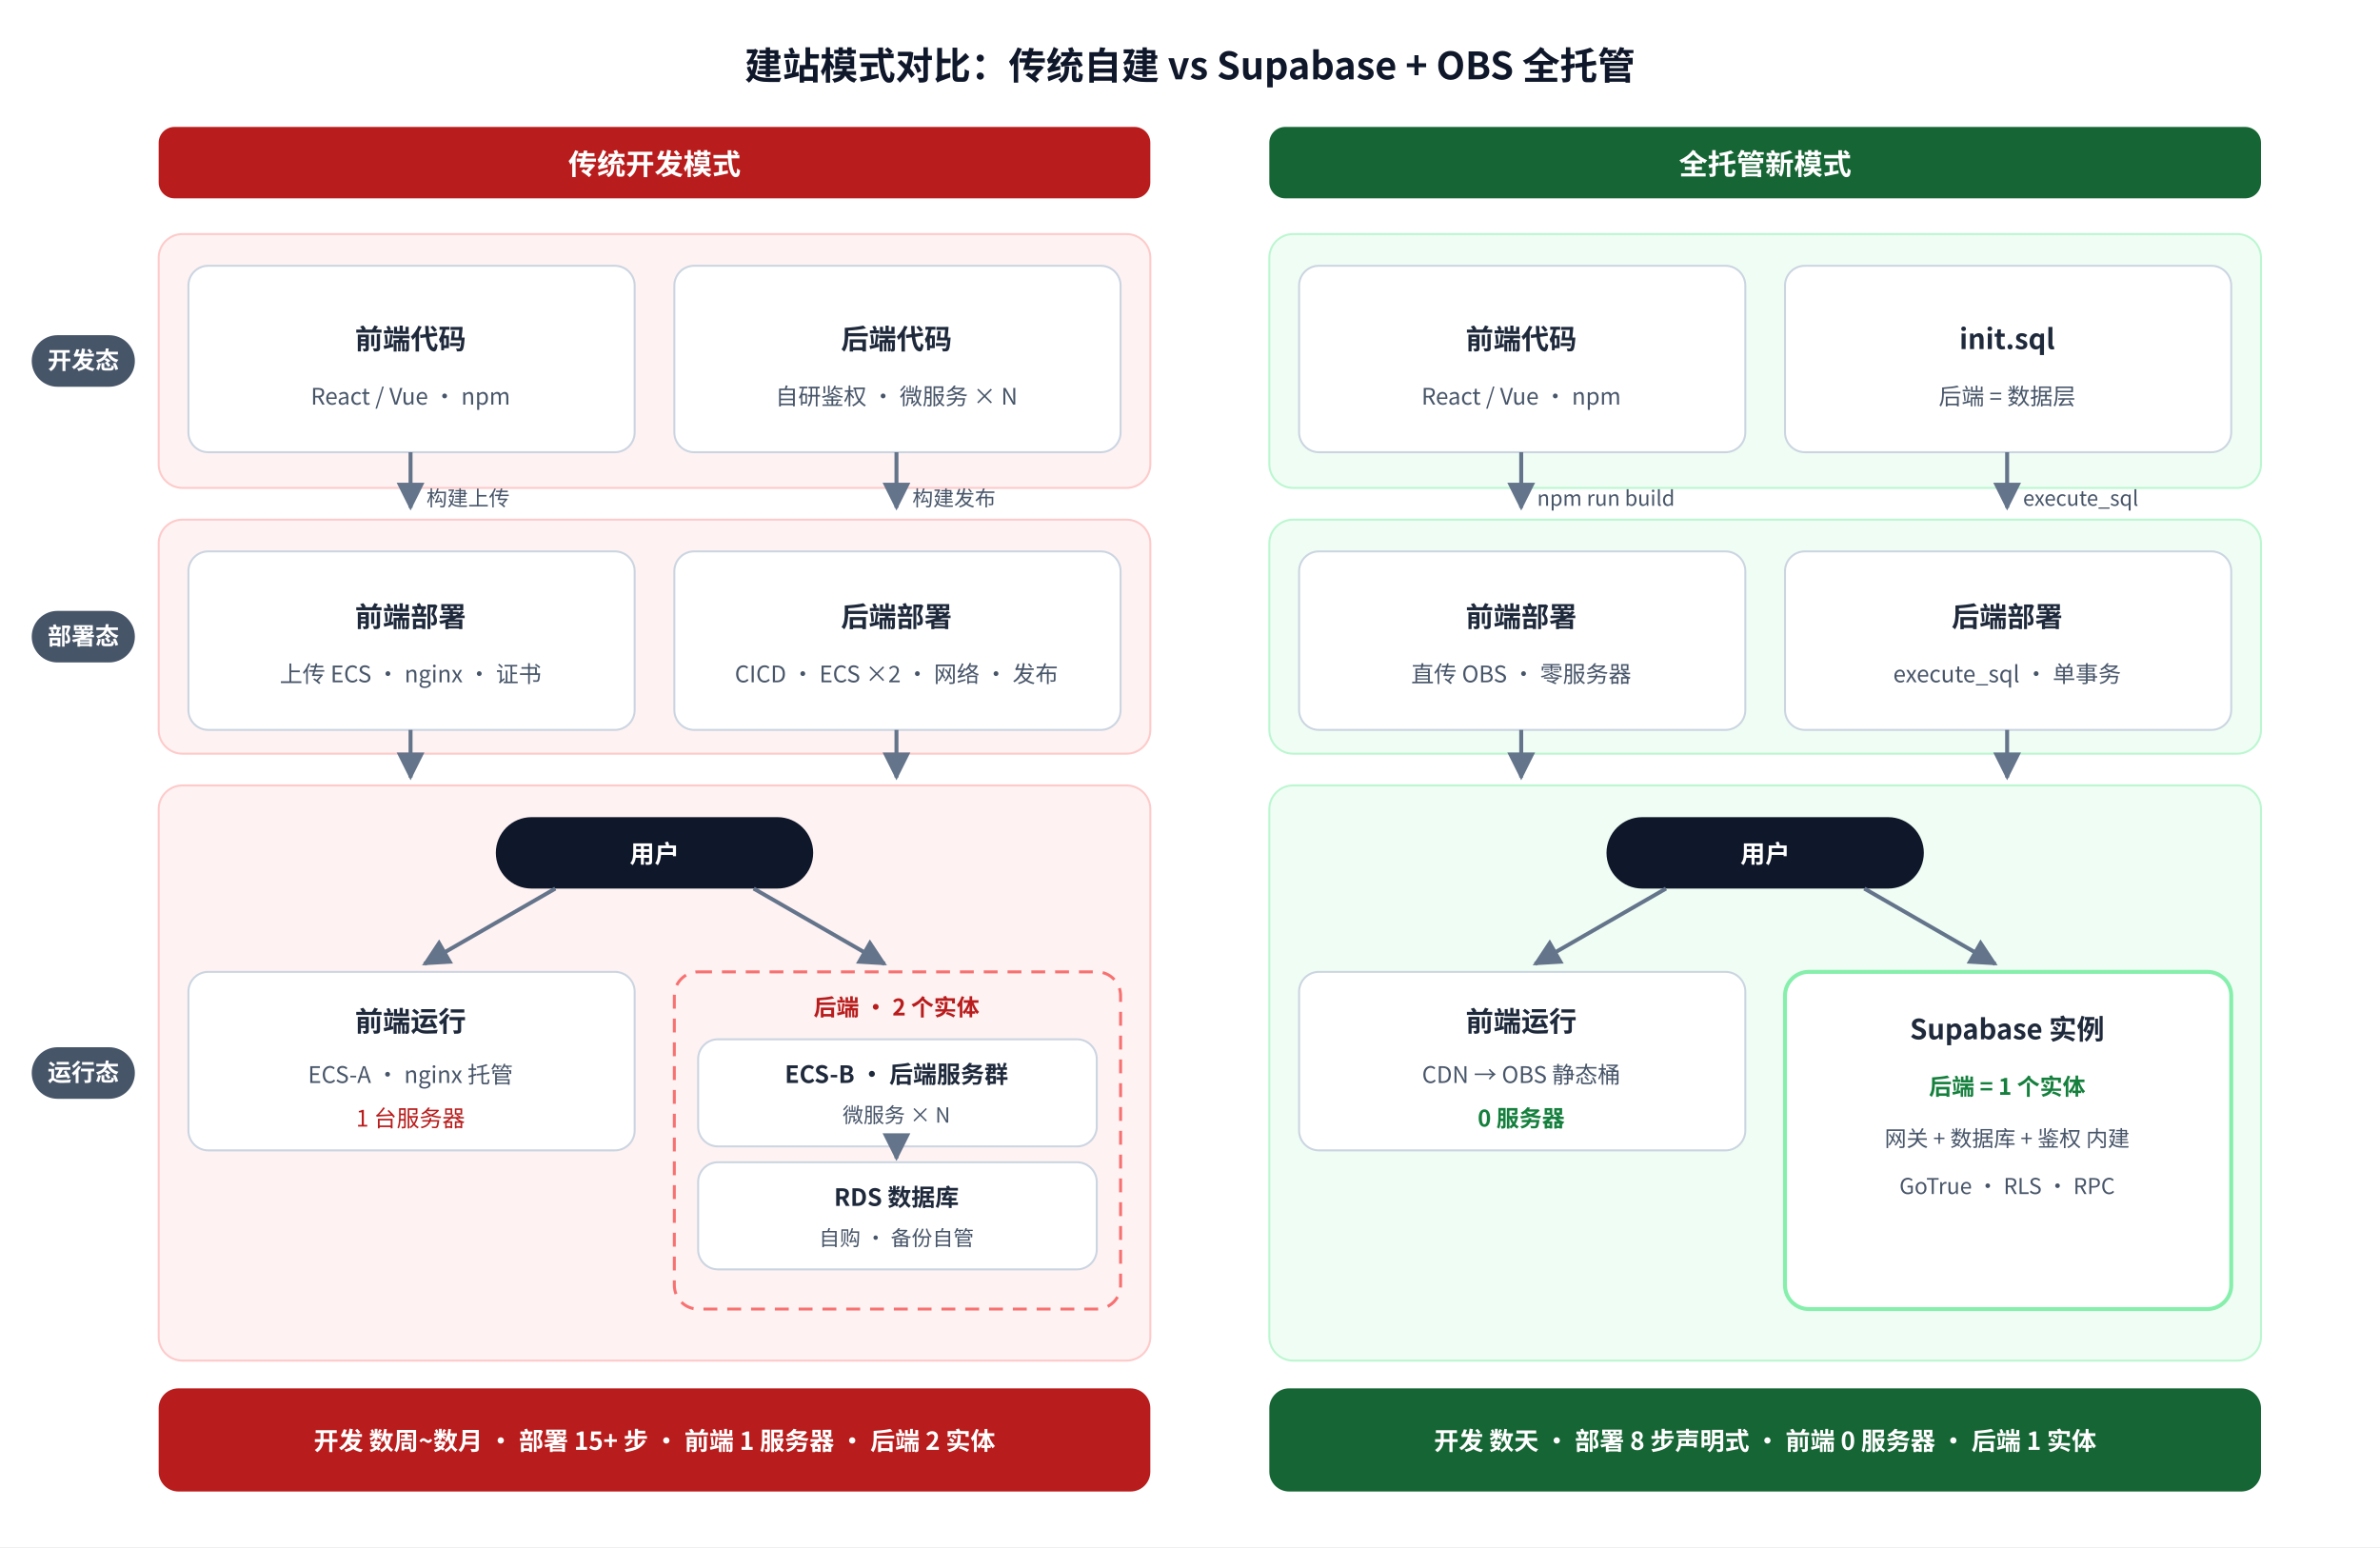
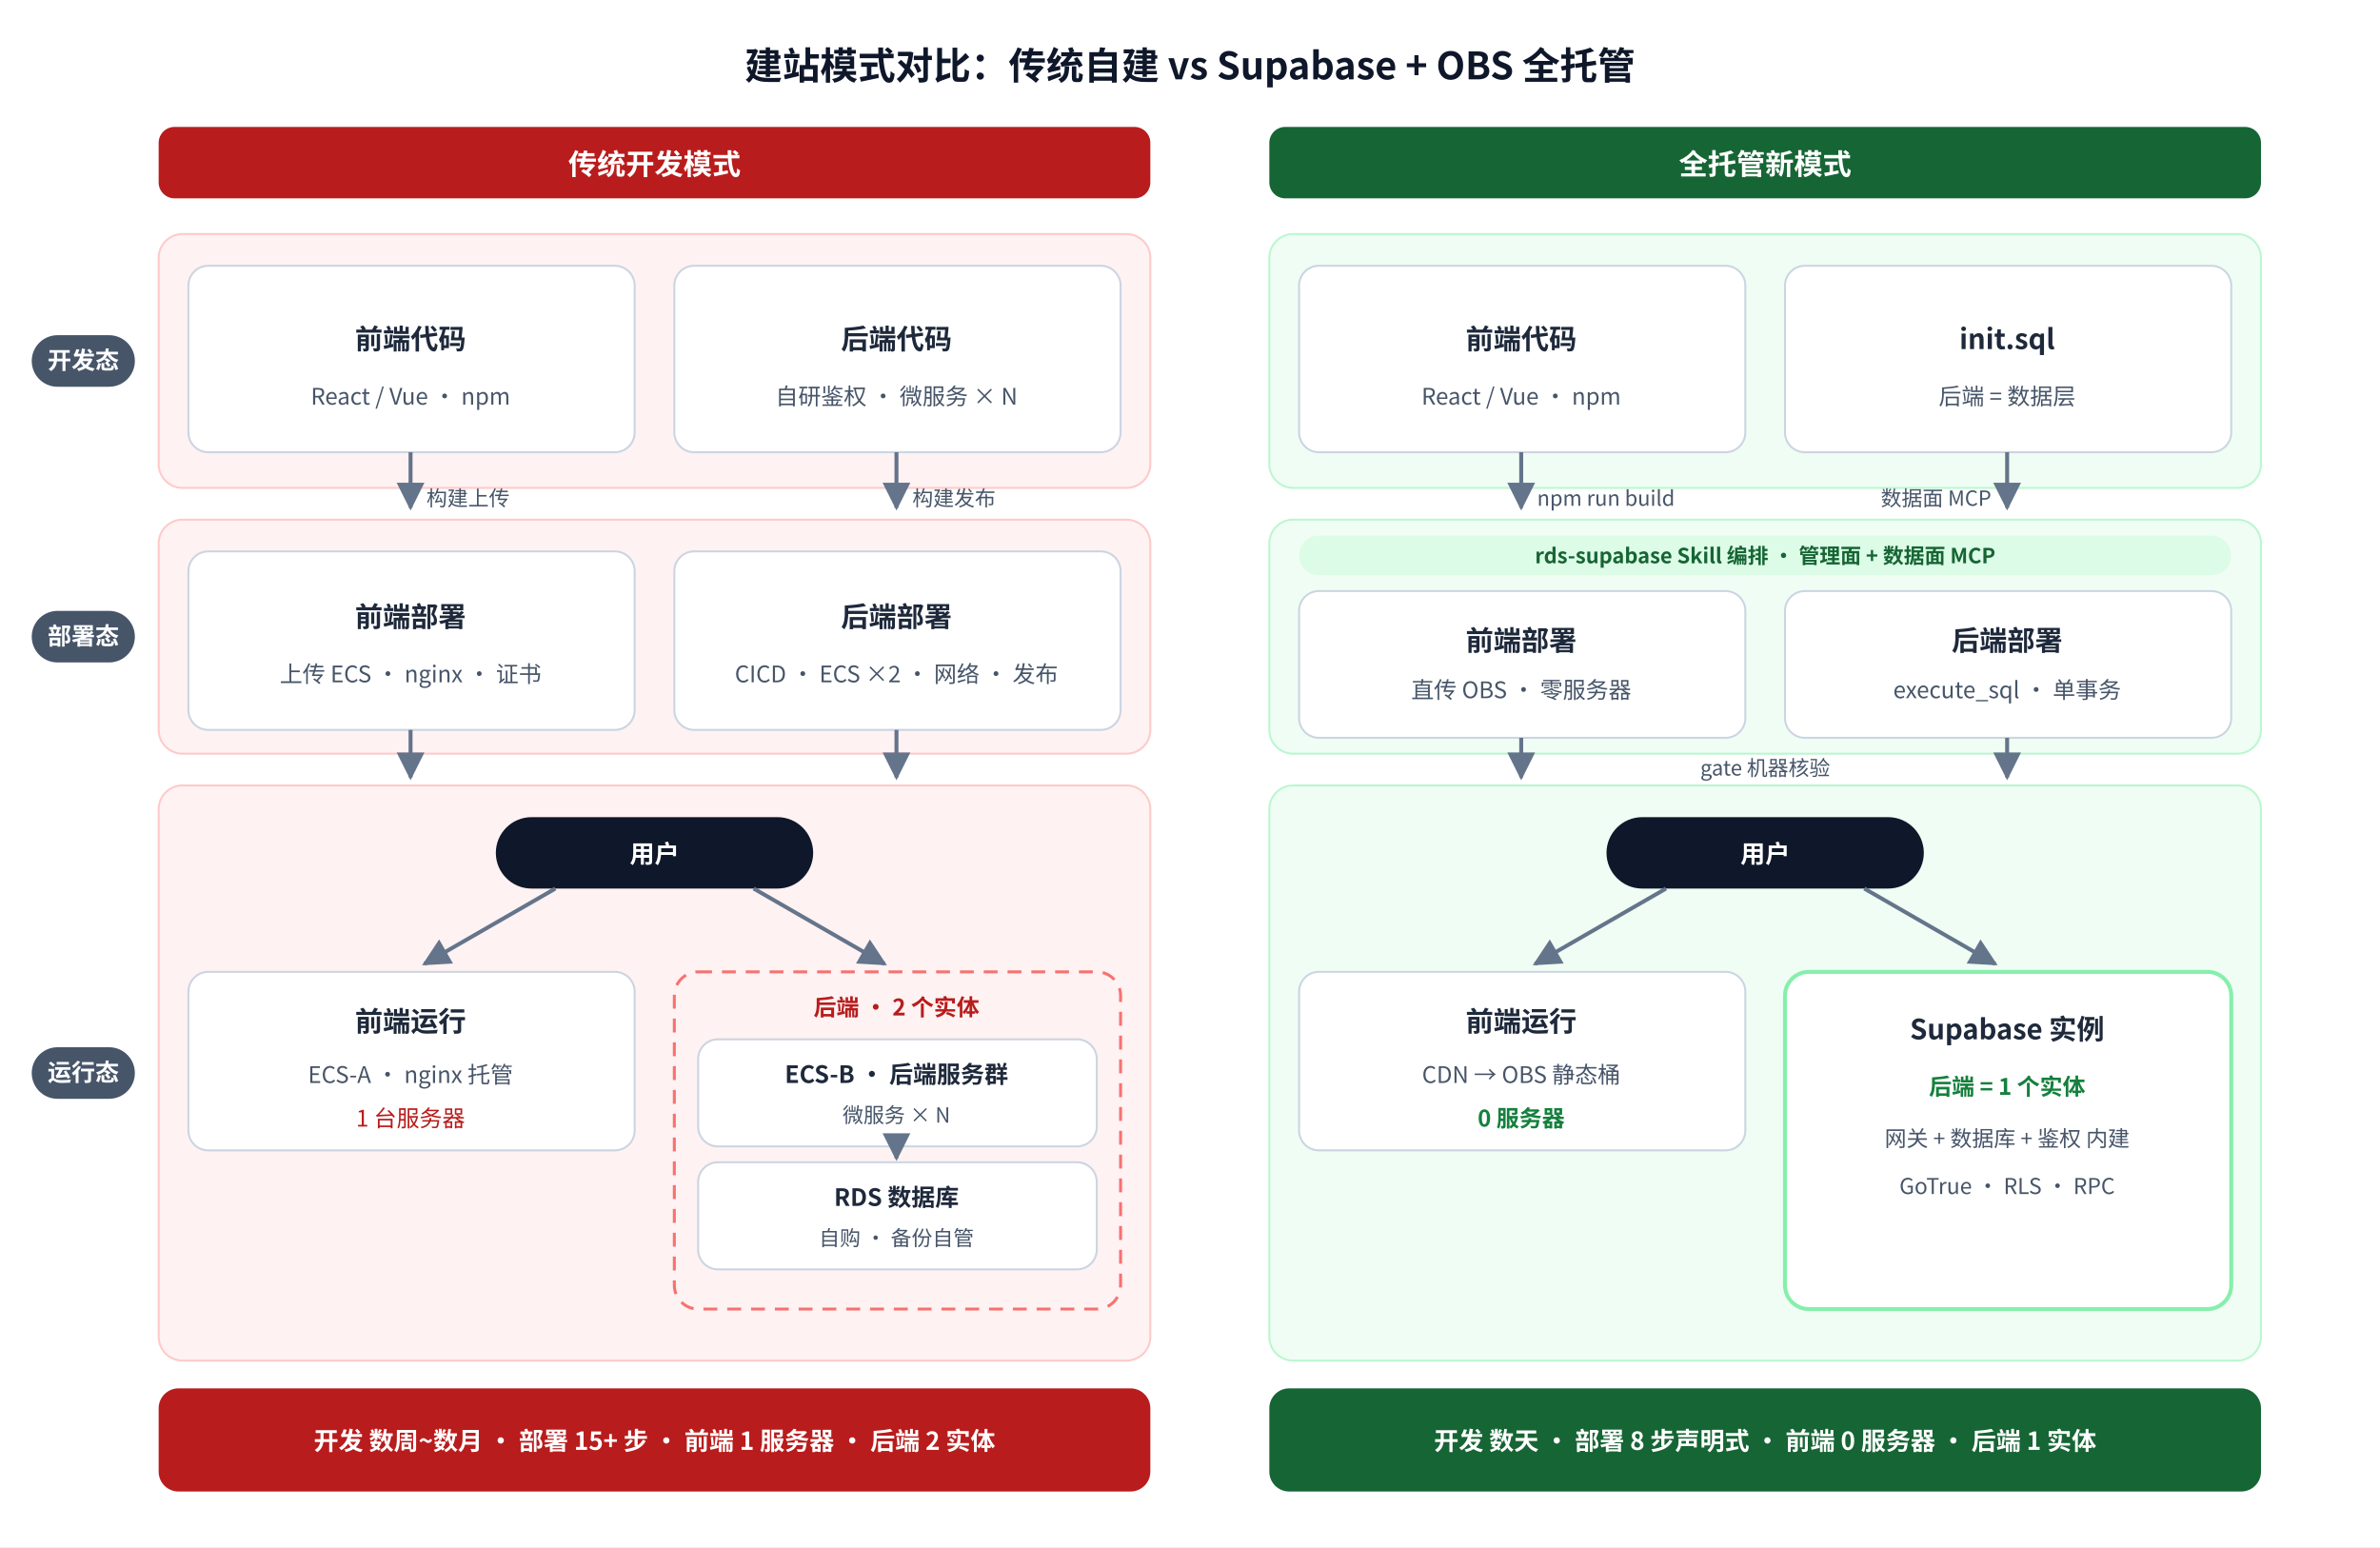
<svg xmlns="http://www.w3.org/2000/svg" viewBox="0 0 1200 780" width="1200" height="780" font-family="PingFang SC, Microsoft YaHei, Noto Sans CJK SC, sans-serif">
  <defs>
    <marker id="ah" viewBox="0 0 10 10" refX="9" refY="5" markerWidth="7" markerHeight="7" orient="auto-start-reverse">
      <path d="M0 0 L10 5 L0 10 z" fill="#64748B" />
    </marker>
  </defs>
  <rect x="0" y="0" width="1200" height="780" fill="#FFFFFF" />
  <text x="600" y="40" text-anchor="middle" font-size="19" font-weight="700" fill="#0F172A">建站模式对比：传统自建 vs Supabase + OBS 全托管</text>
  <rect x="80" y="64" width="500" height="36" rx="8" fill="#B91C1C" />
  <text x="330" y="88" text-anchor="middle" font-size="14.5" font-weight="700" fill="#FFFFFF">传统开发模式</text>
  <rect x="640" y="64" width="500" height="36" rx="8" fill="#166534" />
  <text x="890" y="88" text-anchor="middle" font-size="14.5" font-weight="700" fill="#FFFFFF">全托管新模式</text>
  <rect x="16" y="169" width="52" height="26" rx="13" fill="#475569" />
  <text x="42" y="186" text-anchor="middle" font-size="12" font-weight="700" fill="#FFFFFF">开发态</text>
  <rect x="16" y="308" width="52" height="26" rx="13" fill="#475569" />
  <text x="42" y="325" text-anchor="middle" font-size="12" font-weight="700" fill="#FFFFFF">部署态</text>
  <rect x="16" y="528" width="52" height="26" rx="13" fill="#475569" />
  <text x="42" y="545" text-anchor="middle" font-size="12" font-weight="700" fill="#FFFFFF">运行态</text>
  <rect x="80" y="118" width="500" height="128" rx="12" fill="#FEF2F2" stroke="#FECACA" />
  <rect x="640" y="118" width="500" height="128" rx="12" fill="#F0FDF4" stroke="#BBF7D0" />
  <rect x="95" y="134" width="225" height="94" rx="10" fill="#FFFFFF" stroke="#CBD5E1" />
  <text x="207" y="176" text-anchor="middle" font-size="14" font-weight="700" fill="#1E293B">前端代码</text>
  <text x="207" y="204" text-anchor="middle" font-size="11.5" fill="#475569">React / Vue · npm</text>
  <rect x="340" y="134" width="225" height="94" rx="10" fill="#FFFFFF" stroke="#CBD5E1" />
  <text x="452" y="176" text-anchor="middle" font-size="14" font-weight="700" fill="#1E293B">后端代码</text>
  <text x="452" y="204" text-anchor="middle" font-size="11.5" fill="#475569">自研鉴权 · 微服务 × N</text>
  <rect x="655" y="134" width="225" height="94" rx="10" fill="#FFFFFF" stroke="#CBD5E1" />
  <text x="767" y="176" text-anchor="middle" font-size="14" font-weight="700" fill="#1E293B">前端代码</text>
  <text x="767" y="204" text-anchor="middle" font-size="11.5" fill="#475569">React / Vue · npm</text>
  <rect x="900" y="134" width="225" height="94" rx="10" fill="#FFFFFF" stroke="#CBD5E1" />
  <text x="1012" y="176" text-anchor="middle" font-size="14" font-weight="700" fill="#1E293B">init.sql</text>
  <text x="1012" y="204" text-anchor="middle" font-size="11.5" fill="#475569">后端 = 数据层</text>
  <line x1="207" y1="228" x2="207" y2="256" stroke="#64748B" stroke-width="2" marker-end="url(#ah)" />
  <text x="215" y="255" font-size="10.5" fill="#475569">构建上传</text>
  <line x1="452" y1="228" x2="452" y2="256" stroke="#64748B" stroke-width="2" marker-end="url(#ah)" />
  <text x="460" y="255" font-size="10.5" fill="#475569">构建发布</text>
  <line x1="767" y1="228" x2="767" y2="256" stroke="#64748B" stroke-width="2" marker-end="url(#ah)" />
  <text x="775" y="255" font-size="10.5" fill="#475569">npm run build</text>
  <line x1="1012" y1="228" x2="1012" y2="256" stroke="#64748B" stroke-width="2" marker-end="url(#ah)" />
-   <text x="1020" y="255" font-size="10.5" fill="#475569">execute_sql</text>
+   <text x="1004" y="255" text-anchor="end" font-size="10.5" fill="#475569">数据面 MCP</text>
  <rect x="80" y="262" width="500" height="118" rx="12" fill="#FEF2F2" stroke="#FECACA" />
  <rect x="640" y="262" width="500" height="118" rx="12" fill="#F0FDF4" stroke="#BBF7D0" />
+   <rect x="655" y="270" width="470" height="20" rx="10" fill="#DCFCE7" />
+   <text x="890" y="284" text-anchor="middle" font-size="10.5" font-weight="600" fill="#166534">rds-supabase Skill 编排 · 管理面 + 数据面 MCP</text>
  <rect x="95" y="278" width="225" height="90" rx="10" fill="#FFFFFF" stroke="#CBD5E1" />
  <text x="207" y="316" text-anchor="middle" font-size="14" font-weight="700" fill="#1E293B">前端部署</text>
  <text x="207" y="344" text-anchor="middle" font-size="11.5" fill="#475569">上传 ECS · nginx · 证书</text>
  <rect x="340" y="278" width="225" height="90" rx="10" fill="#FFFFFF" stroke="#CBD5E1" />
  <text x="452" y="316" text-anchor="middle" font-size="14" font-weight="700" fill="#1E293B">后端部署</text>
  <text x="452" y="344" text-anchor="middle" font-size="11.5" fill="#475569">CICD · ECS ×2 · 网络 · 发布</text>
-   <rect x="655" y="278" width="225" height="90" rx="10" fill="#FFFFFF" stroke="#CBD5E1" />
-   <text x="767" y="316" text-anchor="middle" font-size="14" font-weight="700" fill="#1E293B">前端部署</text>
-   <text x="767" y="344" text-anchor="middle" font-size="11.5" fill="#475569">直传 OBS · 零服务器</text>
-   <rect x="900" y="278" width="225" height="90" rx="10" fill="#FFFFFF" stroke="#CBD5E1" />
-   <text x="1012" y="316" text-anchor="middle" font-size="14" font-weight="700" fill="#1E293B">后端部署</text>
-   <text x="1012" y="344" text-anchor="middle" font-size="11.5" fill="#475569">execute_sql · 单事务</text>
+   <rect x="655" y="298" width="225" height="74" rx="10" fill="#FFFFFF" stroke="#CBD5E1" />
+   <text x="767" y="328" text-anchor="middle" font-size="14" font-weight="700" fill="#1E293B">前端部署</text>
+   <text x="767" y="352" text-anchor="middle" font-size="11.5" fill="#475569">直传 OBS · 零服务器</text>
+   <rect x="900" y="298" width="225" height="74" rx="10" fill="#FFFFFF" stroke="#CBD5E1" />
+   <text x="1012" y="328" text-anchor="middle" font-size="14" font-weight="700" fill="#1E293B">后端部署</text>
+   <text x="1012" y="352" text-anchor="middle" font-size="11.5" fill="#475569">execute_sql · 单事务</text>
  <line x1="207" y1="368" x2="207" y2="392" stroke="#64748B" stroke-width="2" marker-end="url(#ah)" />
  <line x1="452" y1="368" x2="452" y2="392" stroke="#64748B" stroke-width="2" marker-end="url(#ah)" />
-   <line x1="767" y1="368" x2="767" y2="392" stroke="#64748B" stroke-width="2" marker-end="url(#ah)" />
-   <line x1="1012" y1="368" x2="1012" y2="392" stroke="#64748B" stroke-width="2" marker-end="url(#ah)" />
+   <line x1="767" y1="372" x2="767" y2="392" stroke="#64748B" stroke-width="2" marker-end="url(#ah)" />
+   <line x1="1012" y1="372" x2="1012" y2="392" stroke="#64748B" stroke-width="2" marker-end="url(#ah)" />
+   <text x="890" y="391" text-anchor="middle" font-size="10.5" fill="#475569">gate 机器核验</text>
  <rect x="80" y="396" width="500" height="290" rx="12" fill="#FEF2F2" stroke="#FECACA" />
  <rect x="640" y="396" width="500" height="290" rx="12" fill="#F0FDF4" stroke="#BBF7D0" />
  <rect x="250" y="412" width="160" height="36" rx="18" fill="#0F172A" />
  <text x="330" y="435" text-anchor="middle" font-size="12.5" font-weight="700" fill="#FFFFFF">用户</text>
  <line x1="280" y1="448" x2="214" y2="486" stroke="#64748B" stroke-width="2" marker-end="url(#ah)" />
  <line x1="380" y1="448" x2="446" y2="486" stroke="#64748B" stroke-width="2" marker-end="url(#ah)" />
  <rect x="810" y="412" width="160" height="36" rx="18" fill="#0F172A" />
  <text x="890" y="435" text-anchor="middle" font-size="12.5" font-weight="700" fill="#FFFFFF">用户</text>
  <line x1="840" y1="448" x2="774" y2="486" stroke="#64748B" stroke-width="2" marker-end="url(#ah)" />
  <line x1="940" y1="448" x2="1006" y2="486" stroke="#64748B" stroke-width="2" marker-end="url(#ah)" />
  <rect x="95" y="490" width="225" height="90" rx="10" fill="#FFFFFF" stroke="#CBD5E1" />
  <text x="207" y="520" text-anchor="middle" font-size="14" font-weight="700" fill="#1E293B">前端运行</text>
  <text x="207" y="546" text-anchor="middle" font-size="11.5" fill="#475569">ECS-A · nginx 托管</text>
  <text x="207" y="568" text-anchor="middle" font-size="11.5" fill="#B91C1C">1 台服务器</text>
  <rect x="340" y="490" width="225" height="170" rx="12" fill="none" stroke="#F87171" stroke-width="1.5" stroke-dasharray="7 5" />
  <text x="452" y="512" text-anchor="middle" font-size="11.5" font-weight="700" fill="#B91C1C">后端 · 2 个实体</text>
  <rect x="352" y="524" width="201" height="54" rx="10" fill="#FFFFFF" stroke="#CBD5E1" />
  <text x="452" y="546" text-anchor="middle" font-size="12" font-weight="700" fill="#1E293B">ECS-B · 后端服务群</text>
  <text x="452" y="566" text-anchor="middle" font-size="10.5" fill="#475569">微服务 × N</text>
  <line x1="452" y1="578" x2="452" y2="584" stroke="#64748B" stroke-width="2" marker-end="url(#ah)" />
  <rect x="352" y="586" width="201" height="54" rx="10" fill="#FFFFFF" stroke="#CBD5E1" />
  <text x="452" y="608" text-anchor="middle" font-size="12" font-weight="700" fill="#1E293B">RDS 数据库</text>
  <text x="452" y="628" text-anchor="middle" font-size="10.5" fill="#475569">自购 · 备份自管</text>
  <rect x="655" y="490" width="225" height="90" rx="10" fill="#FFFFFF" stroke="#CBD5E1" />
  <text x="767" y="520" text-anchor="middle" font-size="14" font-weight="700" fill="#1E293B">前端运行</text>
  <text x="767" y="546" text-anchor="middle" font-size="11.5" fill="#475569">CDN → OBS 静态桶</text>
  <text x="767" y="568" text-anchor="middle" font-size="11.5" font-weight="700" fill="#15803D">0 服务器</text>
  <rect x="900" y="490" width="225" height="170" rx="12" fill="#FFFFFF" stroke="#86EFAC" stroke-width="2" />
  <text x="1012" y="524" text-anchor="middle" font-size="14" font-weight="700" fill="#1E293B">Supabase 实例</text>
  <text x="1012" y="552" text-anchor="middle" font-size="11.5" font-weight="700" fill="#15803D">后端 = 1 个实体</text>
  <text x="1012" y="578" text-anchor="middle" font-size="11" fill="#475569">网关 + 数据库 + 鉴权 内建</text>
  <text x="1012" y="602" text-anchor="middle" font-size="11" fill="#475569">GoTrue · RLS · RPC</text>
  <rect x="80" y="700" width="500" height="52" rx="10" fill="#B91C1C" />
  <text x="330" y="731" text-anchor="middle" font-size="12.5" font-weight="700" fill="#FFFFFF">开发 数周~数月 · 部署 15+ 步 · 前端 1 服务器 · 后端 2 实体</text>
  <rect x="640" y="700" width="500" height="52" rx="10" fill="#166534" />
  <text x="890" y="731" text-anchor="middle" font-size="12.5" font-weight="700" fill="#FFFFFF">开发 数天 · 部署 8 步声明式 · 前端 0 服务器 · 后端 1 实体</text>
</svg>
